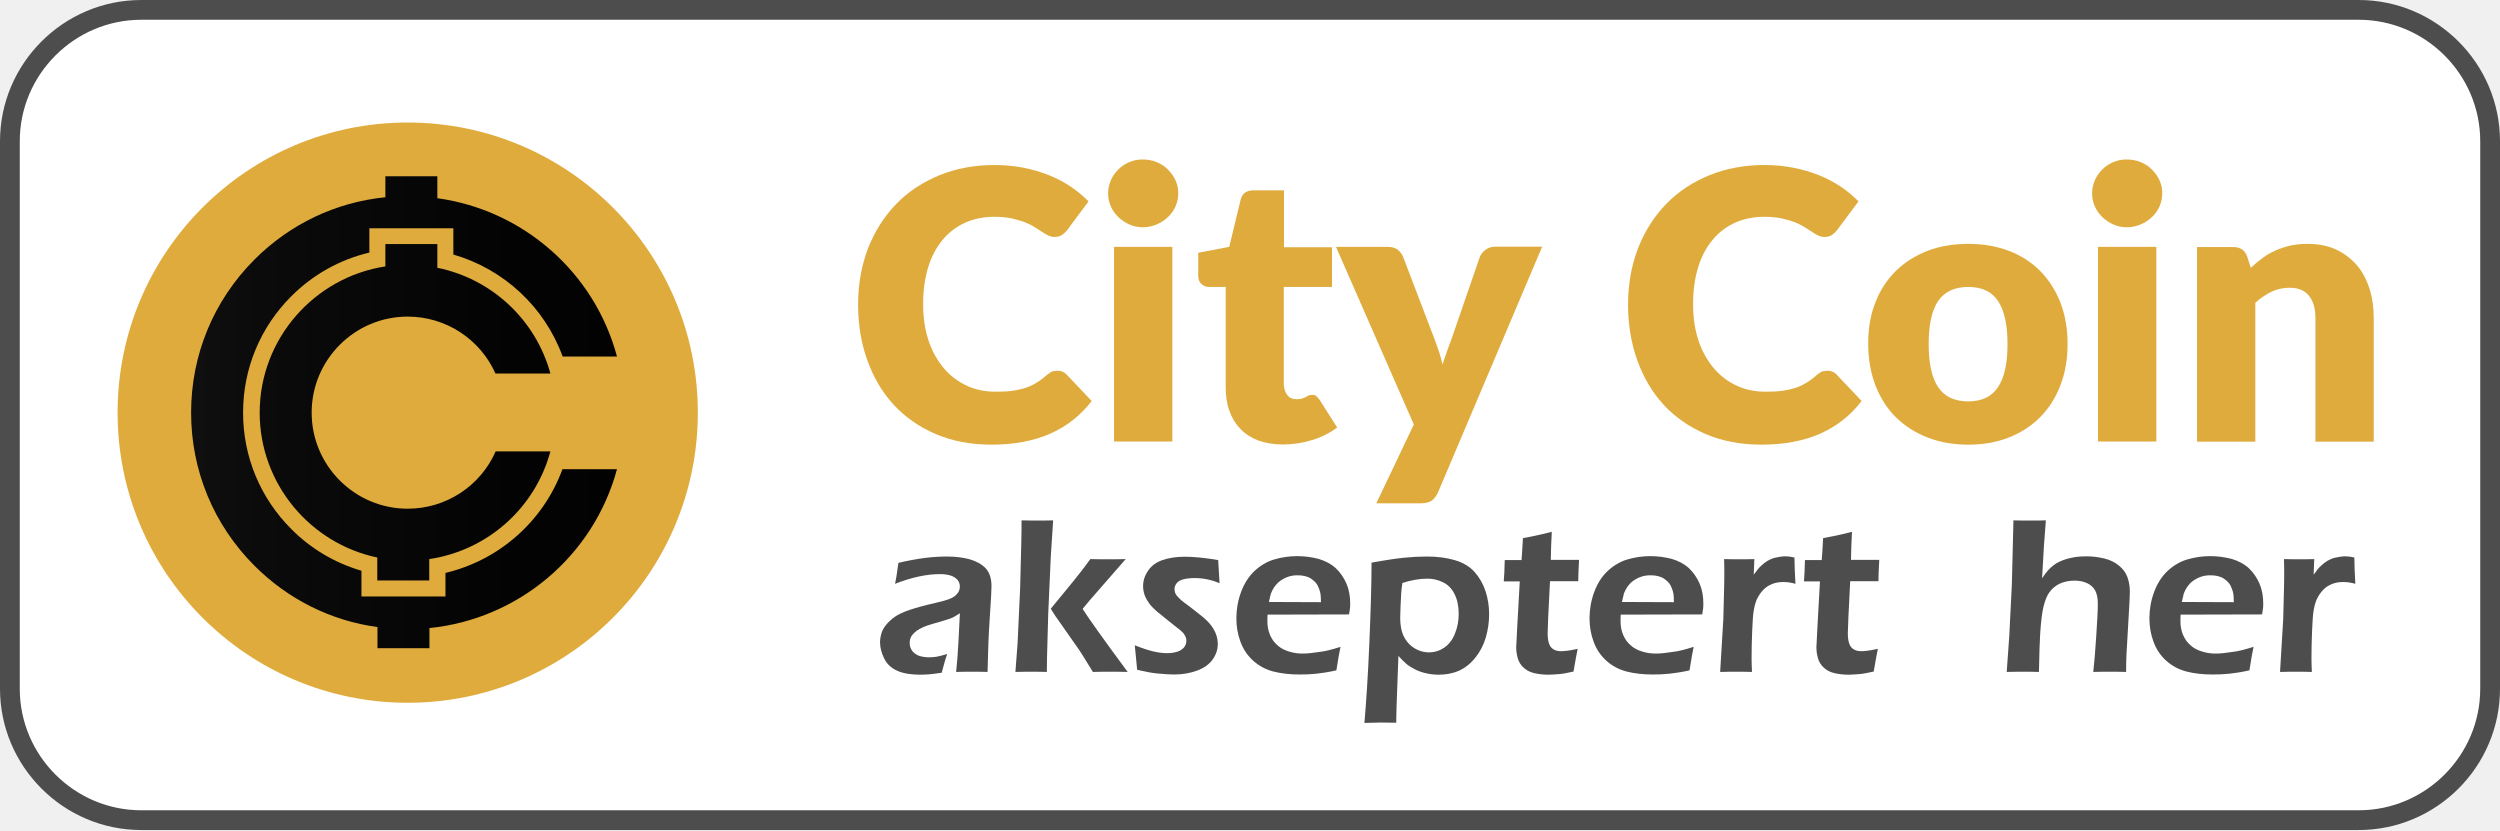
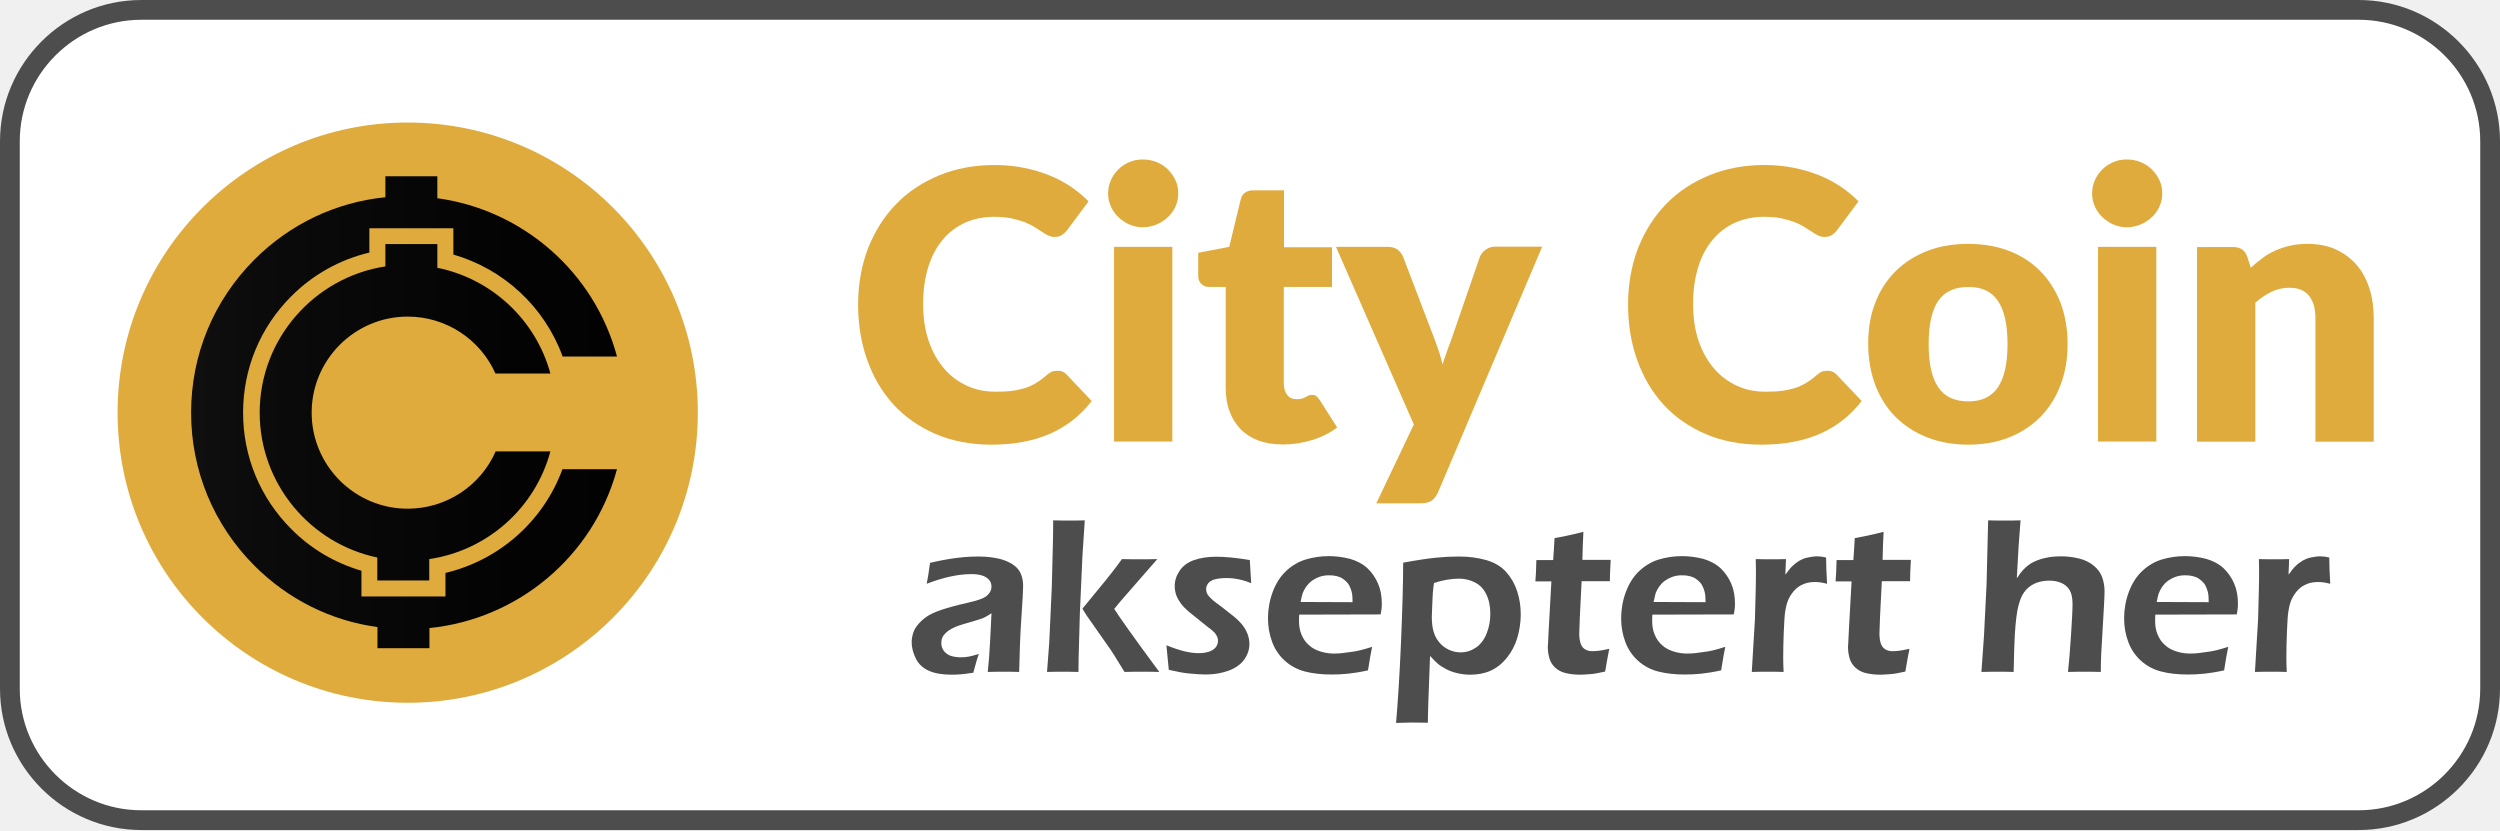
<svg xmlns="http://www.w3.org/2000/svg" version="1.1" id="Layer_1" x="0px" y="0px" viewBox="0 0 1265 420" style="enable-background:new 0 0 1265 420;" xml:space="preserve">
  <style type="text/css">
	.st0{fill:#FFFFFF;stroke:#4D4D4D;stroke-width:10;stroke-miterlimit:10;}
	.st1{fill:#DFAB3C;}
	.st2{fill:url(#SVGID_1_);}
	.st3{fill:url(#SVGID_2_);}
	.st4{fill:#4D4D4D;}
</style>
  <path class="st0" d="M1193.5,415H71.5C34.9,415,5,385.1,5,348.5v-277C5,34.9,34.9,5,71.5,5h1122c36.6,0,66.5,29.9,66.5,66.5v277  C1260,385.1,1230.1,415,1193.5,415z" />
  <g>
    <circle class="st1" cx="206.3" cy="208.8" r="146.8" />
    <linearGradient id="SVGID_1_" gradientUnits="userSpaceOnUse" x1="18.777" y1="208.629" x2="478.28" y2="208.629">
      <stop offset="0" style="stop-color:#1A1A1A" />
      <stop offset="1.086432e-02" style="stop-color:#191919" />
      <stop offset="0.244" style="stop-color:#0B0B0B" />
      <stop offset="0.528" style="stop-color:#030303" />
      <stop offset="1" style="stop-color:#000000" />
    </linearGradient>
    <path class="st2" d="M250.8,228.4c-7.6,17.4-25,29-44.5,29c-26.8,0-48.6-21.8-48.6-48.6s21.8-48.6,48.6-48.6   c19.4,0,36.7,11.5,44.4,28.8h27.8c-7.5-27.5-30-48-57.2-53.5v-12h-26.3v11.3c-35.9,5.5-63.6,36.6-63.6,74c0,36,25.6,66.2,59.5,73.3   v11.6h26.3v-10.8c29.1-4.3,53.5-25.5,61.3-54.5H250.8z" />
    <linearGradient id="SVGID_2_" gradientUnits="userSpaceOnUse" x1="18.777" y1="208.629" x2="478.28" y2="208.629">
      <stop offset="0" style="stop-color:#1A1A1A" />
      <stop offset="1.086432e-02" style="stop-color:#191919" />
      <stop offset="0.244" style="stop-color:#0B0B0B" />
      <stop offset="0.528" style="stop-color:#030303" />
      <stop offset="1" style="stop-color:#000000" />
    </linearGradient>
    <path class="st3" d="M284.6,237.4c-9.7,26.5-32.2,46.1-59.2,52.5v11.9h-42.5v-13c-13.3-3.9-25.5-11-35.5-21.1   C131.7,252,123,231.1,123,208.8c0-22.3,8.7-43.2,24.4-58.9c11.1-11.1,24.7-18.6,39.5-22.1v-12.3h42.5v13.3   c25.3,7.3,46.1,26.3,55.3,51.6h27.5c-11.5-42.9-47.8-74.2-90.9-80.1V89.2h-26.3v10.6c-25,2.5-48.2,13.5-66.2,31.5   c-20.7,20.7-32.1,48.2-32.1,77.5s11.4,56.8,32.1,77.5c17,17,38.7,27.8,62.2,31v10.7h26.3v-10.2c44.8-4.5,83-36.3,94.9-80.4H284.6z" />
  </g>
  <g>
    <path class="st1" d="M535.2,187.6c0.8,0,1.5,0.1,2.3,0.4s1.5,0.8,2.2,1.5l12.7,13.4c-5.6,7.3-12.6,12.8-20.9,16.5   c-8.4,3.7-18.3,5.6-29.8,5.6c-10.5,0-19.9-1.8-28.3-5.4c-8.3-3.6-15.4-8.5-21.2-14.8c-5.8-6.3-10.2-13.8-13.3-22.4   c-3.1-8.6-4.7-18-4.7-28.2c0-10.3,1.7-19.8,5-28.5c3.4-8.6,8.1-16.1,14.2-22.4c6.1-6.3,13.4-11.1,21.9-14.6   c8.5-3.5,17.8-5.2,28-5.2c5.2,0,10.1,0.5,14.7,1.4c4.6,0.9,8.9,2.2,12.9,3.8c4,1.6,7.7,3.6,11,5.8c3.4,2.3,6.3,4.8,8.9,7.4   L540,116.4c-0.7,0.9-1.5,1.7-2.5,2.4c-1,0.7-2.3,1.1-4,1.1c-1.1,0-2.2-0.3-3.2-0.8c-1-0.5-2.1-1.1-3.2-1.9   c-1.1-0.7-2.4-1.5-3.8-2.4c-1.4-0.9-3-1.6-4.8-2.4c-1.9-0.7-4.1-1.3-6.6-1.9c-2.5-0.5-5.4-0.8-8.8-0.8c-5.3,0-10.2,1-14.6,2.9   c-4.4,2-8.2,4.8-11.4,8.6c-3.2,3.8-5.7,8.4-7.4,13.9c-1.7,5.5-2.6,11.7-2.6,18.8c0,7.1,1,13.4,2.9,18.9c1.9,5.5,4.6,10.1,7.9,13.9   c3.3,3.8,7.2,6.6,11.6,8.6c4.4,2,9.2,2.9,14.3,2.9c2.9,0,5.6-0.1,8-0.4c2.4-0.3,4.7-0.8,6.7-1.4s4.1-1.6,5.9-2.7   c1.8-1.1,3.7-2.5,5.6-4.2c0.8-0.6,1.6-1.2,2.5-1.6C533.4,187.8,534.3,187.6,535.2,187.6z" />
    <path class="st1" d="M596.2,97.9c0,2.3-0.5,4.5-1.4,6.6c-1,2.1-2.2,3.9-3.9,5.4c-1.6,1.6-3.6,2.8-5.7,3.7c-2.2,0.9-4.5,1.4-7,1.4   c-2.4,0-4.7-0.5-6.7-1.4c-2.1-0.9-3.9-2.2-5.6-3.7c-1.6-1.6-2.9-3.4-3.8-5.4c-0.9-2.1-1.4-4.3-1.4-6.6c0-2.4,0.5-4.7,1.4-6.7   c0.9-2.1,2.2-3.9,3.8-5.5c1.6-1.6,3.5-2.8,5.6-3.7c2.1-0.9,4.3-1.3,6.7-1.3c2.5,0,4.8,0.4,7,1.3c2.2,0.9,4.1,2.1,5.7,3.7   c1.6,1.6,2.9,3.4,3.9,5.5S596.2,95.5,596.2,97.9z M593.2,124.9v98.5h-29.5v-98.5H593.2z" />
    <path class="st1" d="M649.1,224.9c-4.7,0-8.8-0.7-12.4-2c-3.6-1.4-6.6-3.3-9-5.8c-2.4-2.5-4.3-5.5-5.6-9.1   c-1.3-3.5-1.9-7.5-1.9-11.9v-50.9h-8.4c-1.5,0-2.8-0.5-3.9-1.5c-1.1-1-1.6-2.4-1.6-4.3v-11.5l15.7-3l5.8-24c0.8-3,2.9-4.6,6.5-4.6   h15.4v28.8H674v20.1h-24.4v48.9c0,2.3,0.6,4.2,1.7,5.7c1.1,1.5,2.7,2.2,4.8,2.2c1.1,0,2-0.1,2.7-0.3c0.7-0.2,1.4-0.5,1.9-0.8   c0.5-0.3,1-0.5,1.5-0.8c0.5-0.2,1-0.3,1.7-0.3c0.9,0,1.6,0.2,2.1,0.6c0.5,0.4,1.1,1.1,1.7,1.9l8.9,14c-3.8,2.9-8.1,5-12.8,6.4   C659,224.2,654.1,224.9,649.1,224.9z" />
    <path class="st1" d="M780.3,124.9L727.7,249c-0.9,2-2,3.4-3.2,4.3c-1.3,0.9-3.3,1.4-6.1,1.4h-22l19-39.9L676,124.9h26   c2.3,0,4,0.5,5.3,1.5c1.2,1,2.1,2.2,2.7,3.6l16.2,42.5c1.5,3.9,2.8,7.8,3.7,11.9c0.7-2,1.4-4.1,2.1-6.1c0.7-2,1.4-4,2.2-6   l14.6-42.3c0.6-1.5,1.6-2.7,3-3.7c1.5-1,3-1.5,4.8-1.5H780.3z" />
    <path class="st1" d="M924.8,187.6c0.8,0,1.5,0.1,2.3,0.4s1.5,0.8,2.2,1.5l12.7,13.4c-5.6,7.3-12.6,12.8-20.9,16.5   c-8.4,3.7-18.3,5.6-29.8,5.6c-10.5,0-19.9-1.8-28.3-5.4c-8.3-3.6-15.4-8.5-21.2-14.8c-5.8-6.3-10.2-13.8-13.3-22.4   c-3.1-8.6-4.7-18-4.7-28.2c0-10.3,1.7-19.8,5-28.5c3.4-8.6,8.1-16.1,14.2-22.4c6.1-6.3,13.4-11.1,21.9-14.6   c8.5-3.5,17.8-5.2,28-5.2c5.2,0,10.1,0.5,14.7,1.4c4.6,0.9,8.9,2.2,12.9,3.8c4,1.6,7.7,3.6,11,5.8c3.4,2.3,6.3,4.8,8.9,7.4   l-10.8,14.5c-0.7,0.9-1.5,1.7-2.5,2.4c-1,0.7-2.3,1.1-4,1.1c-1.1,0-2.2-0.3-3.2-0.8c-1-0.5-2.1-1.1-3.2-1.9   c-1.1-0.7-2.4-1.5-3.8-2.4c-1.4-0.9-3-1.6-4.8-2.4c-1.9-0.7-4.1-1.3-6.6-1.9c-2.5-0.5-5.4-0.8-8.8-0.8c-5.3,0-10.2,1-14.6,2.9   c-4.4,2-8.2,4.8-11.4,8.6c-3.2,3.8-5.7,8.4-7.4,13.9c-1.7,5.5-2.6,11.7-2.6,18.8c0,7.1,1,13.4,2.9,18.9c1.9,5.5,4.6,10.1,7.9,13.9   c3.3,3.8,7.2,6.6,11.6,8.6c4.4,2,9.2,2.9,14.3,2.9c2.9,0,5.6-0.1,8-0.4c2.4-0.3,4.7-0.8,6.7-1.4s4.1-1.6,5.9-2.7   c1.8-1.1,3.7-2.5,5.6-4.2c0.8-0.6,1.6-1.2,2.5-1.6C923,187.8,923.9,187.6,924.8,187.6z" />
    <path class="st1" d="M996,123.4c7.5,0,14.3,1.2,20.4,3.5c6.1,2.3,11.4,5.7,15.8,10.1c4.4,4.4,7.8,9.7,10.3,15.9   c2.4,6.2,3.7,13.3,3.7,21c0,7.9-1.2,14.9-3.7,21.2c-2.4,6.3-5.9,11.7-10.3,16.1c-4.4,4.4-9.7,7.8-15.8,10.2   c-6.1,2.4-13,3.6-20.4,3.6c-7.5,0-14.4-1.2-20.6-3.6s-11.5-5.8-16-10.2c-4.5-4.4-7.9-9.8-10.4-16.1c-2.4-6.3-3.7-13.4-3.7-21.2   c0-7.8,1.2-14.8,3.7-21c2.4-6.2,5.9-11.5,10.4-15.9s9.8-7.7,16-10.1C981.6,124.5,988.5,123.4,996,123.4z M996,203.1   c6.8,0,11.8-2.4,15-7.2c3.2-4.8,4.8-12,4.8-21.8c0-9.8-1.6-17-4.8-21.8c-3.2-4.8-8.2-7.1-15-7.1c-7,0-12.1,2.4-15.3,7.1   c-3.2,4.8-4.8,12-4.8,21.8c0,9.8,1.6,17,4.8,21.8C983.9,200.7,989,203.1,996,203.1z" />
    <path class="st1" d="M1094.1,97.9c0,2.3-0.5,4.5-1.4,6.6c-1,2.1-2.2,3.9-3.9,5.4c-1.6,1.6-3.6,2.8-5.7,3.7c-2.2,0.9-4.5,1.4-7,1.4   c-2.4,0-4.7-0.5-6.7-1.4c-2.1-0.9-3.9-2.2-5.6-3.7c-1.6-1.6-2.9-3.4-3.8-5.4c-0.9-2.1-1.4-4.3-1.4-6.6c0-2.4,0.5-4.7,1.4-6.7   c0.9-2.1,2.2-3.9,3.8-5.5c1.6-1.6,3.5-2.8,5.6-3.7c2.1-0.9,4.3-1.3,6.7-1.3c2.5,0,4.8,0.4,7,1.3c2.2,0.9,4.1,2.1,5.7,3.7   c1.6,1.6,2.9,3.4,3.9,5.5S1094.1,95.5,1094.1,97.9z M1091.1,124.9v98.5h-29.5v-98.5H1091.1z" />
    <path class="st1" d="M1138.9,135.5c1.9-1.8,3.9-3.4,5.9-4.9c2-1.5,4.2-2.8,6.5-3.8c2.3-1,4.8-1.9,7.5-2.5c2.7-0.6,5.6-0.9,8.8-0.9   c5.4,0,10.1,0.9,14.3,2.8c4.1,1.9,7.6,4.5,10.5,7.8c2.9,3.3,5,7.3,6.5,11.9c1.5,4.6,2.2,9.6,2.2,15v62.6h-29.5v-62.6   c0-4.8-1.1-8.6-3.3-11.3c-2.2-2.7-5.5-4-9.8-4c-3.2,0-6.3,0.7-9.1,2c-2.8,1.4-5.6,3.2-8.2,5.6v70.3h-29.5v-98.5h18.2   c3.7,0,6.1,1.6,7.2,4.9L1138.9,135.5z" />
  </g>
  <g>
-     <path class="st4" d="M452.9,295.4c0.5-2.7,0.9-4.6,1-5.7c0.1-1.1,0.4-2.7,0.7-4.9c5.1-1.2,9.6-2,13.5-2.5c3.9-0.5,7.7-0.7,11.3-0.7   c4.1,0,7.9,0.5,11.3,1.4c3.4,1,6.1,2.5,8.1,4.6c1.9,2.1,2.9,5.1,2.9,9c0,2.1-0.3,7.6-0.9,16.3c-0.6,8.7-0.9,17.8-1.1,27.1   c-2.8-0.1-5.5-0.1-7.9-0.1c-2.3,0-5,0-8,0.1c0.5-4.5,0.9-9.8,1.2-15.7l0.7-14c-1.4,0.9-2.5,1.6-3.3,2c-0.7,0.4-1.6,0.7-2.5,1   c-0.9,0.3-2.6,0.8-4.9,1.5c-2.4,0.7-4.3,1.2-5.7,1.7c-1.4,0.5-2.7,1-3.9,1.7c-1.1,0.6-2.1,1.3-2.9,2.1c-0.8,0.8-1.4,1.6-1.7,2.4   c-0.4,0.8-0.5,1.8-0.5,2.7c0,1.6,0.5,2.9,1.4,4.1c0.9,1.1,2.1,1.9,3.5,2.4c1.4,0.4,3,0.7,4.9,0.7c1.2,0,2.5-0.1,3.8-0.3   c1.3-0.2,3.1-0.7,5.4-1.4c-0.8,2.1-1.7,5.3-2.8,9.5c-2.7,0.4-4.8,0.7-6.3,0.8c-1.6,0.1-3,0.2-4.4,0.2c-4.7,0-8.6-0.6-11.6-1.9   s-5.3-3.3-6.7-6.1c-1.4-2.8-2.2-5.6-2.2-8.4c0-1.6,0.3-3.2,0.8-4.8s1.4-3,2.5-4.3c1.1-1.3,2.5-2.6,4.2-3.8c1.7-1.2,4.2-2.4,7.5-3.5   c3.3-1.1,7.6-2.3,12.9-3.5c1.4-0.3,2.9-0.7,4.4-1.1c1.5-0.4,2.8-0.9,3.7-1.3c0.9-0.4,1.7-0.9,2.4-1.6c0.7-0.7,1.2-1.3,1.5-2   c0.3-0.7,0.5-1.4,0.5-2.2c0-1.5-0.5-2.7-1.4-3.7c-1-1-2.2-1.7-3.7-2.1c-1.5-0.4-3.2-0.6-5-0.6C468.7,290.5,461.2,292.2,452.9,295.4   z" />
-     <path class="st4" d="M513.8,340l1.1-14.6l1.3-28l0.6-24c0.1-4.3,0.1-7.7,0.1-10.1c3.9,0.1,6.7,0.1,8.3,0.1c1.9,0,4.5,0,7.7-0.1   l-1.2,18.3l-1.3,29.1l-0.6,21.7l-0.1,7.6c-3.3-0.1-5.9-0.1-7.8-0.1C519.8,339.9,517.1,339.9,513.8,340z M531.7,308l11.4-13.9   c1-1.2,2.1-2.7,3.5-4.4c1.4-1.8,3.1-4,5.1-6.8c3.9,0.1,6.7,0.1,8.5,0.1c2.5,0,5.6,0,9.4-0.1l-18.5,21.2l-3.3,4   c2.7,4.3,10.3,15,22.8,31.9c-3.4-0.1-6.3-0.1-8.7-0.1c-2.4,0-5.4,0-8.9,0.1c-2.2-3.6-3.9-6.4-5.3-8.6c-1.4-2.2-2.6-4-3.8-5.6   l-9.6-13.7C534,311.8,533.2,310.4,531.7,308z" />
-     <path class="st4" d="M575.4,338.9l-1.2-12.4c3.7,1.5,6.8,2.5,9.3,3.1c2.5,0.6,4.9,0.9,7,0.9s3.9-0.3,5.4-0.8   c1.5-0.5,2.5-1.3,3.3-2.2c0.7-1,1.1-2,1.1-3.1c0-0.5,0-0.9-0.1-1.3c-0.1-0.4-0.3-0.8-0.5-1.3c-0.2-0.4-0.5-0.9-0.8-1.3   c-0.3-0.4-0.8-0.8-1.3-1.3c-0.6-0.5-1.4-1.2-2.4-1.9l-3-2.4c-2.9-2.3-5.1-4.1-6.7-5.4c-1.5-1.3-2.8-2.6-3.9-4   c-1-1.4-1.8-2.8-2.4-4.3c-0.5-1.5-0.8-3.1-0.8-4.6c0-2.7,0.8-5.3,2.5-7.8c1.7-2.5,4.1-4.3,7.3-5.4c3.2-1.1,6.9-1.7,11.2-1.7   c4.9,0,10.6,0.6,17,1.7l0.7,11.7c-4.3-1.8-8.5-2.6-12.5-2.6c-2.2,0-4.1,0.2-5.7,0.6c-1.6,0.4-2.8,1.1-3.5,2   c-0.7,0.9-1.1,1.9-1.1,2.9c0,0.6,0.1,1.3,0.3,1.9c0.2,0.6,0.6,1.3,1.2,1.9s1.2,1.3,1.9,1.9c0.7,0.6,2.3,1.8,4.6,3.5   c2.3,1.8,4.4,3.4,6.1,4.8c1.7,1.4,3.2,2.9,4.3,4.3c1.1,1.4,2,3,2.6,4.6c0.6,1.6,0.9,3.3,0.9,5c0,2.8-0.9,5.4-2.6,7.8   c-1.7,2.4-4.3,4.3-7.8,5.6s-7.4,2-11.7,2c-2.2,0-5-0.2-8.2-0.5C582.5,340.5,579.1,339.8,575.4,338.9z" />
-     <path class="st4" d="M678.3,327.3c-0.5,2.2-1.2,6.2-2.1,11.9c-4,0.9-7.4,1.4-10.2,1.7c-2.8,0.3-5.6,0.4-8.4,0.4   c-4.9,0-9.3-0.5-13.2-1.5c-3.9-1-7.3-2.8-10.2-5.4c-2.9-2.6-5.1-5.8-6.5-9.6c-1.4-3.8-2.1-7.7-2.1-11.9c0-4.6,0.8-9.1,2.4-13.4   c1.6-4.3,3.9-7.9,6.8-10.6c2.9-2.7,6.2-4.7,9.9-5.8c3.7-1.1,7.6-1.7,11.6-1.7c3.8,0,7.4,0.5,10.9,1.4c3.4,1,6.3,2.5,8.7,4.7   c2.3,2.2,4.1,4.8,5.4,7.8c1.3,3,1.9,6.4,1.9,10.2c0,1.8-0.2,3.6-0.6,5.4l-41.2,0.1c-0.1,1.4-0.1,2.5-0.1,3.3c0,2.5,0.4,4.8,1.3,6.9   c0.9,2.1,2.1,3.9,3.8,5.3c1.6,1.5,3.6,2.5,5.9,3.2c2.3,0.7,4.5,1,6.7,1c2.6,0,5.4-0.3,8.4-0.8C670.6,329.6,674.2,328.6,678.3,327.3   z M642.1,304.6l26.3,0.1c0-1.8-0.1-3.1-0.2-4c-0.1-0.9-0.4-1.8-0.8-2.9c-0.4-1.1-0.9-2.1-1.6-2.9s-1.5-1.5-2.4-2.1   c-0.9-0.6-1.9-1-3.1-1.3c-1.2-0.3-2.4-0.4-3.8-0.4c-1.6,0-3.1,0.2-4.6,0.7s-2.8,1.2-4.1,2.1c-1.2,0.9-2.2,2-3,3.1   c-0.8,1.2-1.3,2.3-1.7,3.3C642.8,301.4,642.4,302.8,642.1,304.6z" />
-     <path class="st4" d="M690.4,365.8c0.9-10.4,1.8-24,2.5-40.6s1.1-30.1,1.1-40.5c7.1-1.3,12.6-2.1,16.5-2.5c3.9-0.4,7.8-0.6,11.6-0.6   c5.1,0,9.7,0.6,13.9,1.8c4.2,1.2,7.6,3.2,10.1,6c2.5,2.8,4.4,6.1,5.6,9.8s1.8,7.6,1.8,11.6c0,4.1-0.6,8-1.7,11.8s-2.9,7.2-5.3,10.2   c-2.4,3-5.2,5.2-8.3,6.6c-3.2,1.4-6.6,2-10.4,2c-2.2,0-4.4-0.3-6.5-0.8c-2.2-0.5-4-1.2-5.7-2.1c-1.6-0.9-3-1.7-4-2.6   c-1-0.9-2.4-2.2-4-4l-0.9,24.4l-0.1,3.8c0,0.5-0.1,2.4-0.1,5.6c-3.4,0-6.1-0.1-8-0.1L690.4,365.8z M709.6,295   c-0.3,2-0.5,3.8-0.6,5.2l-0.3,6.2c-0.1,2.7-0.2,4.7-0.2,5.9c0,2.3,0.2,4.5,0.7,6.6s1.4,4,2.8,5.8c1.4,1.8,3.1,3.1,5,4   s3.9,1.4,6,1.4c2.9,0,5.4-0.8,7.8-2.4c2.3-1.6,4.2-4,5.4-7.1c1.3-3.1,1.9-6.5,1.9-10c0-3.9-0.7-7.2-2.1-10s-3.3-4.7-5.7-5.9   c-2.4-1.2-5-1.9-8-1.9C718.4,292.8,714.1,293.5,709.6,295z" />
-     <path class="st4" d="M798.3,328.3c-0.4,2.1-1.2,5.9-2.1,11.5c-3.1,0.7-5.6,1.2-7.4,1.3s-3.5,0.3-5.1,0.3c-2.8,0-5.3-0.3-7.4-0.8   c-2.2-0.5-4-1.5-5.4-2.8c-1.4-1.3-2.4-2.9-2.9-4.7c-0.5-1.8-0.8-3.6-0.8-5.5c0-0.5,0-1.1,0.1-2c0-0.8,0.2-3.5,0.4-8l1.3-23.4h-8.1   c0.2-2.2,0.4-5.9,0.5-10.8h8.5c0.2-2.2,0.4-5.9,0.7-11.1l6.6-1.3c1.4-0.3,4.1-0.9,8-1.9c-0.3,5.1-0.4,9.8-0.5,14.2h14.3   c-0.3,5.1-0.4,8.7-0.4,10.8h-14.3c-0.8,15.2-1.2,24.1-1.2,26.4c0,2.3,0.3,4.1,0.8,5.4c0.5,1.3,1.3,2.2,2.4,2.8s2.3,0.8,3.6,0.8   c0.9,0,1.9-0.1,2.9-0.2S795.7,328.9,798.3,328.3z" />
-     <path class="st4" d="M857,327.3c-0.5,2.2-1.2,6.2-2.1,11.9c-4,0.9-7.4,1.4-10.2,1.7c-2.8,0.3-5.6,0.4-8.4,0.4   c-4.9,0-9.3-0.5-13.2-1.5c-3.9-1-7.3-2.8-10.2-5.4c-2.9-2.6-5.1-5.8-6.5-9.6c-1.4-3.8-2.1-7.7-2.1-11.9c0-4.6,0.8-9.1,2.4-13.4   c1.6-4.3,3.9-7.9,6.8-10.6c2.9-2.7,6.2-4.7,9.9-5.8s7.6-1.7,11.6-1.7c3.8,0,7.4,0.5,10.9,1.4c3.4,1,6.3,2.5,8.7,4.7   c2.3,2.2,4.1,4.8,5.4,7.8c1.3,3,1.9,6.4,1.9,10.2c0,1.8-0.2,3.6-0.6,5.4l-41.2,0.1c-0.1,1.4-0.1,2.5-0.1,3.3c0,2.5,0.4,4.8,1.3,6.9   c0.9,2.1,2.1,3.9,3.8,5.3c1.6,1.5,3.6,2.5,5.9,3.2c2.3,0.7,4.5,1,6.7,1c2.6,0,5.4-0.3,8.4-0.8C849.3,329.6,852.9,328.6,857,327.3z    M820.7,304.6l26.3,0.1c0-1.8-0.1-3.1-0.2-4c-0.1-0.9-0.4-1.8-0.8-2.9c-0.4-1.1-0.9-2.1-1.6-2.9s-1.5-1.5-2.4-2.1   c-0.9-0.6-1.9-1-3.1-1.3c-1.2-0.3-2.4-0.4-3.8-0.4c-1.6,0-3.1,0.2-4.6,0.7c-1.5,0.5-2.8,1.2-4.1,2.1s-2.2,2-3,3.1   c-0.8,1.2-1.3,2.3-1.7,3.3C821.5,301.4,821.1,302.8,820.7,304.6z" />
-     <path class="st4" d="M870.4,340l1.6-26.7l0.4-15.5c0.1-3.2,0.1-6.4,0.1-9.6c0-0.6,0-2.3-0.1-5.3c3.5,0.1,6,0.1,7.7,0.1   c1.9,0,4.4,0,7.6-0.1l-0.3,7.9c1.4-2,2.6-3.5,3.7-4.5c1-1,2.1-1.8,3.4-2.6c1.3-0.7,2.6-1.3,4.2-1.6s3.1-0.6,4.7-0.6   c1.5,0,3,0.2,4.6,0.6c0,3.5,0.2,7.9,0.5,13.3c-2.2-0.6-4.2-0.9-6-0.9c-2.2,0-4.1,0.3-5.8,1c-1.7,0.7-3.2,1.6-4.5,3   c-1.3,1.3-2.4,3-3.3,4.9c-0.7,1.6-1.2,3.6-1.6,6.1c-0.3,1.9-0.5,5.3-0.7,10c-0.2,4.7-0.3,9.4-0.3,13.9c0,1.8,0.1,4,0.2,6.6   c-2.8-0.1-5.5-0.1-7.8-0.1C876.4,339.9,873.7,339.9,870.4,340z" />
-     <path class="st4" d="M950.2,328.3c-0.4,2.1-1.2,5.9-2.1,11.5c-3.1,0.7-5.6,1.2-7.4,1.3s-3.5,0.3-5.1,0.3c-2.8,0-5.3-0.3-7.4-0.8   c-2.2-0.5-4-1.5-5.4-2.8c-1.4-1.3-2.4-2.9-2.9-4.7c-0.5-1.8-0.8-3.6-0.8-5.5c0-0.5,0-1.1,0.1-2c0-0.8,0.2-3.5,0.4-8l1.3-23.4h-8.1   c0.2-2.2,0.4-5.9,0.5-10.8h8.5c0.2-2.2,0.4-5.9,0.7-11.1l6.6-1.3c1.4-0.3,4.1-0.9,8-1.9c-0.3,5.1-0.4,9.8-0.5,14.2h14.3   c-0.3,5.1-0.4,8.7-0.4,10.8h-14.3c-0.8,15.2-1.2,24.1-1.2,26.4c0,2.3,0.3,4.1,0.8,5.4c0.5,1.3,1.3,2.2,2.4,2.8s2.3,0.8,3.6,0.8   c0.9,0,1.9-0.1,2.9-0.2S947.6,328.9,950.2,328.3z" />
-     <path class="st4" d="M1015.4,340l1.3-18.3l1.3-26.1l0.8-32.3c3.3,0.1,6,0.1,8.2,0.1c2.8,0,5.6,0,8.2-0.1l-1,13.4   c-0.2,3.3-0.5,8.6-0.9,15.9c1.2-1.8,2.2-3.1,3-4c0.8-0.9,1.7-1.7,2.7-2.5c1-0.8,2-1.4,3.1-1.9s2.3-1,3.7-1.4c1.4-0.4,3-0.7,4.7-1   c1.7-0.2,3.5-0.3,5.3-0.3c3.1,0,6.1,0.4,9,1.1c2.9,0.7,5.3,1.9,7.4,3.6c2.1,1.7,3.5,3.7,4.3,5.9c0.8,2.3,1.2,4.6,1.2,7.1   c0,1.6-0.1,4.1-0.3,7.5l-1.4,24.5c-0.1,2.5-0.2,5.5-0.2,8.8c-3-0.1-5.7-0.1-8-0.1c-2.5,0-5.4,0-8.6,0.1c0.5-4.4,1-10.4,1.5-18.1   s0.8-13.1,0.8-16.3c0-3-0.5-5.3-1.4-6.9c-1-1.7-2.4-2.9-4.2-3.7c-1.8-0.8-3.9-1.2-6.1-1.2c-2.8,0-5.3,0.5-7.5,1.5   c-2.1,1-3.9,2.4-5.3,4.4c-1.2,1.6-2.1,3.9-2.9,6.9c-0.8,3.1-1.4,8-1.8,14.6c-0.2,3.2-0.4,9.5-0.6,18.8c-3-0.1-5.5-0.1-7.6-0.1   C1021.8,339.9,1019,339.9,1015.4,340z" />
-     <path class="st4" d="M1140.3,327.3c-0.5,2.2-1.2,6.2-2.1,11.9c-4,0.9-7.4,1.4-10.2,1.7c-2.8,0.3-5.6,0.4-8.4,0.4   c-4.9,0-9.3-0.5-13.2-1.5c-3.9-1-7.3-2.8-10.2-5.4c-2.9-2.6-5.1-5.8-6.5-9.6c-1.4-3.8-2.1-7.7-2.1-11.9c0-4.6,0.8-9.1,2.4-13.4   c1.6-4.3,3.9-7.9,6.8-10.6c2.9-2.7,6.2-4.7,9.9-5.8s7.6-1.7,11.6-1.7c3.8,0,7.4,0.5,10.9,1.4c3.4,1,6.3,2.5,8.7,4.7   c2.3,2.2,4.1,4.8,5.4,7.8c1.3,3,1.9,6.4,1.9,10.2c0,1.8-0.2,3.6-0.6,5.4l-41.2,0.1c-0.1,1.4-0.1,2.5-0.1,3.3c0,2.5,0.4,4.8,1.3,6.9   c0.9,2.1,2.1,3.9,3.8,5.3c1.6,1.5,3.6,2.5,5.9,3.2c2.3,0.7,4.5,1,6.7,1c2.6,0,5.4-0.3,8.4-0.8   C1132.6,329.6,1136.1,328.6,1140.3,327.3z M1104,304.6l26.3,0.1c0-1.8-0.1-3.1-0.2-4c-0.1-0.9-0.4-1.8-0.8-2.9   c-0.4-1.1-0.9-2.1-1.6-2.9s-1.5-1.5-2.4-2.1c-0.9-0.6-1.9-1-3.1-1.3c-1.2-0.3-2.4-0.4-3.8-0.4c-1.6,0-3.1,0.2-4.6,0.7   c-1.5,0.5-2.8,1.2-4.1,2.1s-2.2,2-3,3.1c-0.8,1.2-1.3,2.3-1.7,3.3C1104.8,301.4,1104.4,302.8,1104,304.6z" />
-     <path class="st4" d="M1153.7,340l1.6-26.7l0.4-15.5c0.1-3.2,0.1-6.4,0.1-9.6c0-0.6,0-2.3-0.1-5.3c3.5,0.1,6,0.1,7.7,0.1   c1.9,0,4.4,0,7.6-0.1l-0.3,7.9c1.4-2,2.6-3.5,3.7-4.5c1-1,2.1-1.8,3.4-2.6c1.3-0.7,2.6-1.3,4.2-1.6s3.1-0.6,4.7-0.6   c1.5,0,3,0.2,4.6,0.6c0,3.5,0.2,7.9,0.5,13.3c-2.2-0.6-4.2-0.9-6-0.9c-2.2,0-4.1,0.3-5.8,1c-1.7,0.7-3.2,1.6-4.5,3   c-1.3,1.3-2.4,3-3.3,4.9c-0.7,1.6-1.2,3.6-1.6,6.1c-0.3,1.9-0.5,5.3-0.7,10c-0.2,4.7-0.3,9.4-0.3,13.9c0,1.8,0.1,4,0.2,6.6   c-2.8-0.1-5.5-0.1-7.8-0.1C1159.7,339.9,1156.9,339.9,1153.7,340z" />
+     <path class="st4" d="M468.9,295.4c0.5-2.7,0.9-4.6,1-5.7c0.1-1.1,0.4-2.7,0.7-4.9c5.1-1.2,9.6-2,13.5-2.5c3.9-0.5,7.7-0.7,11.3-0.7   c4.1,0,7.9,0.5,11.3,1.4c3.4,1,6.1,2.5,8.1,4.6c1.9,2.1,2.9,5.1,2.9,9c0,2.1-0.3,7.6-0.9,16.3c-0.6,8.7-0.9,17.8-1.1,27.1   c-2.8-0.1-5.5-0.1-7.9-0.1c-2.3,0-5,0-8,0.1c0.5-4.5,0.9-9.8,1.2-15.7l0.7-14c-1.4,0.9-2.5,1.6-3.3,2c-0.7,0.4-1.6,0.7-2.5,1   c-0.9,0.3-2.6,0.8-4.9,1.5c-2.4,0.7-4.3,1.2-5.7,1.7c-1.4,0.5-2.7,1-3.9,1.7c-1.1,0.6-2.1,1.3-2.9,2.1c-0.8,0.8-1.4,1.6-1.7,2.4   c-0.4,0.8-0.5,1.8-0.5,2.7c0,1.6,0.5,2.9,1.4,4.1c0.9,1.1,2.1,1.9,3.5,2.4c1.4,0.4,3,0.7,4.9,0.7c1.2,0,2.5-0.1,3.8-0.3   c1.3-0.2,3.1-0.7,5.4-1.4c-0.8,2.1-1.7,5.3-2.8,9.5c-2.7,0.4-4.8,0.7-6.3,0.8c-1.6,0.1-3,0.2-4.4,0.2c-4.7,0-8.6-0.6-11.6-1.9   s-5.3-3.3-6.7-6.1c-1.4-2.8-2.2-5.6-2.2-8.4c0-1.6,0.3-3.2,0.8-4.8s1.4-3,2.5-4.3c1.1-1.3,2.5-2.6,4.2-3.8c1.7-1.2,4.2-2.4,7.5-3.5   c3.3-1.1,7.6-2.3,12.9-3.5c1.4-0.3,2.9-0.7,4.4-1.1c1.5-0.4,2.8-0.9,3.7-1.3c0.9-0.4,1.7-0.9,2.4-1.6c0.7-0.7,1.2-1.3,1.5-2   c0.3-0.7,0.5-1.4,0.5-2.2c0-1.5-0.5-2.7-1.4-3.7c-1-1-2.2-1.7-3.7-2.1c-1.5-0.4-3.2-0.6-5-0.6C484.7,290.5,477.2,292.2,468.9,295.4   z" />
+     <path class="st4" d="M529.8,340l1.1-14.6l1.3-28l0.6-24c0.1-4.3,0.1-7.7,0.1-10.1c3.9,0.1,6.7,0.1,8.3,0.1c1.9,0,4.5,0,7.7-0.1   l-1.2,18.3l-1.3,29.1l-0.6,21.7l-0.1,7.6c-3.3-0.1-5.9-0.1-7.8-0.1C535.8,339.9,533.1,339.9,529.8,340z M547.7,308l11.4-13.9   c1-1.2,2.1-2.7,3.5-4.4c1.4-1.8,3.1-4,5.1-6.8c3.9,0.1,6.7,0.1,8.5,0.1c2.5,0,5.6,0,9.4-0.1l-18.5,21.2l-3.3,4   c2.7,4.3,10.3,15,22.8,31.9c-3.4-0.1-6.3-0.1-8.7-0.1c-2.4,0-5.4,0-8.9,0.1c-2.2-3.6-3.9-6.4-5.3-8.6c-1.4-2.2-2.6-4-3.8-5.6   l-9.6-13.7C550,311.8,549.2,310.4,547.7,308z" />
+     <path class="st4" d="M591.4,338.9l-1.2-12.4c3.7,1.5,6.8,2.5,9.3,3.1c2.5,0.6,4.9,0.9,7,0.9s3.9-0.3,5.4-0.8   c1.5-0.5,2.5-1.3,3.3-2.2c0.7-1,1.1-2,1.1-3.1c0-0.5,0-0.9-0.1-1.3c-0.1-0.4-0.3-0.8-0.5-1.3c-0.2-0.4-0.5-0.9-0.8-1.3   c-0.3-0.4-0.8-0.8-1.3-1.3c-0.6-0.5-1.4-1.2-2.4-1.9l-3-2.4c-2.9-2.3-5.1-4.1-6.7-5.4c-1.5-1.3-2.8-2.6-3.9-4   c-1-1.4-1.8-2.8-2.4-4.3c-0.5-1.5-0.8-3.1-0.8-4.6c0-2.7,0.8-5.3,2.5-7.8c1.7-2.5,4.1-4.3,7.3-5.4c3.2-1.1,6.9-1.7,11.2-1.7   c4.9,0,10.6,0.6,17,1.7l0.7,11.7c-4.3-1.8-8.5-2.6-12.5-2.6c-2.2,0-4.1,0.2-5.7,0.6c-1.6,0.4-2.8,1.1-3.5,2   c-0.7,0.9-1.1,1.9-1.1,2.9c0,0.6,0.1,1.3,0.3,1.9c0.2,0.6,0.6,1.3,1.2,1.9s1.2,1.3,1.9,1.9c0.7,0.6,2.3,1.8,4.6,3.5   c2.3,1.8,4.4,3.4,6.1,4.8c1.7,1.4,3.2,2.9,4.3,4.3c1.1,1.4,2,3,2.6,4.6c0.6,1.6,0.9,3.3,0.9,5c0,2.8-0.9,5.4-2.6,7.8   c-1.7,2.4-4.3,4.3-7.8,5.6s-7.4,2-11.7,2c-2.2,0-5-0.2-8.2-0.5C598.5,340.5,595.1,339.8,591.4,338.9z" />
+     <path class="st4" d="M694.3,327.3c-0.5,2.2-1.2,6.2-2.1,11.9c-4,0.9-7.4,1.4-10.2,1.7c-2.8,0.3-5.6,0.4-8.4,0.4   c-4.9,0-9.3-0.5-13.2-1.5c-3.9-1-7.3-2.8-10.2-5.4c-2.9-2.6-5.1-5.8-6.5-9.6s-2.1-7.7-2.1-11.9c0-4.6,0.8-9.1,2.4-13.4   c1.6-4.3,3.9-7.9,6.8-10.6c2.9-2.7,6.2-4.7,9.9-5.8c3.7-1.1,7.6-1.7,11.6-1.7c3.8,0,7.4,0.5,10.9,1.4c3.4,1,6.3,2.5,8.7,4.7   c2.3,2.2,4.1,4.8,5.4,7.8c1.3,3,1.9,6.4,1.9,10.2c0,1.8-0.2,3.6-0.6,5.4l-41.2,0.1c-0.1,1.4-0.1,2.5-0.1,3.3c0,2.5,0.4,4.8,1.3,6.9   c0.9,2.1,2.1,3.9,3.8,5.3c1.6,1.5,3.6,2.5,5.9,3.2c2.3,0.7,4.5,1,6.7,1c2.6,0,5.4-0.3,8.4-0.8C686.6,329.6,690.2,328.6,694.3,327.3   z M658.1,304.6l26.3,0.1c0-1.8-0.1-3.1-0.2-4c-0.1-0.9-0.4-1.8-0.8-2.9c-0.4-1.1-0.9-2.1-1.6-2.9s-1.5-1.5-2.4-2.1   c-0.9-0.6-1.9-1-3.1-1.3c-1.2-0.3-2.4-0.4-3.8-0.4c-1.6,0-3.1,0.2-4.6,0.7s-2.8,1.2-4.1,2.1c-1.2,0.9-2.2,2-3,3.1   c-0.8,1.2-1.3,2.3-1.7,3.3C658.8,301.4,658.4,302.8,658.1,304.6z" />
+     <path class="st4" d="M706.4,365.8c0.9-10.4,1.8-24,2.5-40.6s1.1-30.1,1.1-40.5c7.1-1.3,12.6-2.1,16.5-2.5c3.9-0.4,7.8-0.6,11.6-0.6   c5.1,0,9.7,0.6,13.9,1.8c4.2,1.2,7.6,3.2,10.1,6c2.5,2.8,4.4,6.1,5.6,9.8s1.8,7.6,1.8,11.6c0,4.1-0.6,8-1.7,11.8s-2.9,7.2-5.3,10.2   c-2.4,3-5.2,5.2-8.3,6.6c-3.2,1.4-6.6,2-10.4,2c-2.2,0-4.4-0.3-6.5-0.8c-2.2-0.5-4-1.2-5.7-2.1c-1.6-0.9-3-1.7-4-2.6   c-1-0.9-2.4-2.2-4-4l-0.9,24.4l-0.1,3.8c0,0.5-0.1,2.4-0.1,5.6c-3.4,0-6.1-0.1-8-0.1L706.4,365.8z M725.6,295   c-0.3,2-0.5,3.8-0.6,5.2l-0.3,6.2c-0.1,2.7-0.2,4.7-0.2,5.9c0,2.3,0.2,4.5,0.7,6.6s1.4,4,2.8,5.8c1.4,1.8,3.1,3.1,5,4   s3.9,1.4,6,1.4c2.9,0,5.4-0.8,7.8-2.4c2.3-1.6,4.2-4,5.4-7.1c1.3-3.1,1.9-6.5,1.9-10c0-3.9-0.7-7.2-2.1-10s-3.3-4.7-5.7-5.9   c-2.4-1.2-5-1.9-8-1.9C734.4,292.8,730.1,293.5,725.6,295z" />
+     <path class="st4" d="M814.3,328.3c-0.4,2.1-1.2,5.9-2.1,11.5c-3.1,0.7-5.6,1.2-7.4,1.3s-3.5,0.3-5.1,0.3c-2.8,0-5.3-0.3-7.4-0.8   c-2.2-0.5-4-1.5-5.4-2.8c-1.4-1.3-2.4-2.9-2.9-4.7c-0.5-1.8-0.8-3.6-0.8-5.5c0-0.5,0-1.1,0.1-2c0-0.8,0.2-3.5,0.4-8l1.3-23.4h-8.1   c0.2-2.2,0.4-5.9,0.5-10.8h8.5c0.2-2.2,0.4-5.9,0.7-11.1l6.6-1.3c1.4-0.3,4.1-0.9,8-1.9c-0.3,5.1-0.4,9.8-0.5,14.2h14.3   c-0.3,5.1-0.4,8.7-0.4,10.8h-14.3c-0.8,15.2-1.2,24.1-1.2,26.4c0,2.3,0.3,4.1,0.8,5.4c0.5,1.3,1.3,2.2,2.4,2.8s2.3,0.8,3.6,0.8   c0.9,0,1.9-0.1,2.9-0.2S811.7,328.9,814.3,328.3z" />
+     <path class="st4" d="M873,327.3c-0.5,2.2-1.2,6.2-2.1,11.9c-4,0.9-7.4,1.4-10.2,1.7c-2.8,0.3-5.6,0.4-8.4,0.4   c-4.9,0-9.3-0.5-13.2-1.5c-3.9-1-7.3-2.8-10.2-5.4c-2.9-2.6-5.1-5.8-6.5-9.6c-1.4-3.8-2.1-7.7-2.1-11.9c0-4.6,0.8-9.1,2.4-13.4   c1.6-4.3,3.9-7.9,6.8-10.6c2.9-2.7,6.2-4.7,9.9-5.8s7.6-1.7,11.6-1.7c3.8,0,7.4,0.5,10.9,1.4c3.4,1,6.3,2.5,8.7,4.7   c2.3,2.2,4.1,4.8,5.4,7.8c1.3,3,1.9,6.4,1.9,10.2c0,1.8-0.2,3.6-0.6,5.4l-41.2,0.1c-0.1,1.4-0.1,2.5-0.1,3.3c0,2.5,0.4,4.8,1.3,6.9   c0.9,2.1,2.1,3.9,3.8,5.3c1.6,1.5,3.6,2.5,5.9,3.2c2.3,0.7,4.5,1,6.7,1c2.6,0,5.4-0.3,8.4-0.8C865.3,329.6,868.9,328.6,873,327.3z    M836.7,304.6l26.3,0.1c0-1.8-0.1-3.1-0.2-4c-0.1-0.9-0.4-1.8-0.8-2.9c-0.4-1.1-0.9-2.1-1.6-2.9s-1.5-1.5-2.4-2.1   c-0.9-0.6-1.9-1-3.1-1.3c-1.2-0.3-2.4-0.4-3.8-0.4c-1.6,0-3.1,0.2-4.6,0.7c-1.5,0.5-2.8,1.2-4.1,2.1s-2.2,2-3,3.1   c-0.8,1.2-1.3,2.3-1.7,3.3C837.5,301.4,837.1,302.8,836.7,304.6z" />
+     <path class="st4" d="M886.4,340l1.6-26.7l0.4-15.5c0.1-3.2,0.1-6.4,0.1-9.6c0-0.6,0-2.3-0.1-5.3c3.5,0.1,6,0.1,7.7,0.1   c1.9,0,4.4,0,7.6-0.1l-0.3,7.9c1.4-2,2.6-3.5,3.7-4.5c1-1,2.1-1.8,3.4-2.6c1.3-0.7,2.6-1.3,4.2-1.6s3.1-0.6,4.7-0.6   c1.5,0,3,0.2,4.6,0.6c0,3.5,0.2,7.9,0.5,13.3c-2.2-0.6-4.2-0.9-6-0.9c-2.2,0-4.1,0.3-5.8,1c-1.7,0.7-3.2,1.6-4.5,3   c-1.3,1.3-2.4,3-3.3,4.9c-0.7,1.6-1.2,3.6-1.6,6.1c-0.3,1.9-0.5,5.3-0.7,10c-0.2,4.7-0.3,9.4-0.3,13.9c0,1.8,0.1,4,0.2,6.6   c-2.8-0.1-5.5-0.1-7.8-0.1C892.4,339.9,889.7,339.9,886.4,340z" />
+     <path class="st4" d="M966.2,328.3c-0.4,2.1-1.2,5.9-2.1,11.5c-3.1,0.7-5.6,1.2-7.4,1.3s-3.5,0.3-5.1,0.3c-2.8,0-5.3-0.3-7.4-0.8   c-2.2-0.5-4-1.5-5.4-2.8c-1.4-1.3-2.4-2.9-2.9-4.7c-0.5-1.8-0.8-3.6-0.8-5.5c0-0.5,0-1.1,0.1-2c0-0.8,0.2-3.5,0.4-8l1.3-23.4h-8.1   c0.2-2.2,0.4-5.9,0.5-10.8h8.5c0.2-2.2,0.4-5.9,0.7-11.1l6.6-1.3c1.4-0.3,4.1-0.9,8-1.9c-0.3,5.1-0.4,9.8-0.5,14.2h14.3   c-0.3,5.1-0.4,8.7-0.4,10.8h-14.3c-0.8,15.2-1.2,24.1-1.2,26.4c0,2.3,0.3,4.1,0.8,5.4c0.5,1.3,1.3,2.2,2.4,2.8s2.3,0.8,3.6,0.8   c0.9,0,1.9-0.1,2.9-0.2S963.6,328.9,966.2,328.3z" />
+     <path class="st4" d="M1002.6,340l1.3-18.3l1.3-26.1l0.8-32.3c3.3,0.1,6,0.1,8.2,0.1c2.8,0,5.6,0,8.2-0.1l-1,13.4   c-0.2,3.3-0.5,8.6-0.9,15.9c1.2-1.8,2.2-3.1,3-4c0.8-0.9,1.7-1.7,2.7-2.5c1-0.8,2-1.4,3.1-1.9s2.3-1,3.7-1.4c1.4-0.4,3-0.7,4.7-1   c1.7-0.2,3.5-0.3,5.3-0.3c3.1,0,6.1,0.4,9,1.1c2.9,0.7,5.3,1.9,7.4,3.6c2.1,1.7,3.5,3.7,4.3,5.9c0.8,2.3,1.2,4.6,1.2,7.1   c0,1.6-0.1,4.1-0.3,7.5l-1.4,24.5c-0.1,2.5-0.2,5.5-0.2,8.8c-3-0.1-5.7-0.1-8-0.1c-2.5,0-5.4,0-8.6,0.1c0.5-4.4,1-10.4,1.5-18.1   s0.8-13.1,0.8-16.3c0-3-0.5-5.3-1.4-6.9c-1-1.7-2.4-2.9-4.2-3.7c-1.8-0.8-3.9-1.2-6.1-1.2c-2.8,0-5.3,0.5-7.5,1.5   c-2.1,1-3.9,2.4-5.3,4.4c-1.2,1.6-2.1,3.9-2.9,6.9c-0.8,3.1-1.4,8-1.8,14.6c-0.2,3.2-0.4,9.5-0.6,18.8c-3-0.1-5.5-0.1-7.6-0.1   C1009.1,339.9,1006.2,339.9,1002.6,340z" />
+     <path class="st4" d="M1127.5,327.3c-0.5,2.2-1.2,6.2-2.1,11.9c-4,0.9-7.4,1.4-10.2,1.7c-2.8,0.3-5.6,0.4-8.4,0.4   c-4.9,0-9.3-0.5-13.2-1.5c-3.9-1-7.3-2.8-10.2-5.4c-2.9-2.6-5.1-5.8-6.5-9.6c-1.4-3.8-2.1-7.7-2.1-11.9c0-4.6,0.8-9.1,2.4-13.4   c1.6-4.3,3.9-7.9,6.8-10.6c2.9-2.7,6.2-4.7,9.9-5.8s7.6-1.7,11.6-1.7c3.8,0,7.4,0.5,10.9,1.4c3.4,1,6.3,2.5,8.7,4.7   c2.3,2.2,4.1,4.8,5.4,7.8c1.3,3,1.9,6.4,1.9,10.2c0,1.8-0.2,3.6-0.6,5.4l-41.2,0.1c-0.1,1.4-0.1,2.5-0.1,3.3c0,2.5,0.4,4.8,1.3,6.9   c0.9,2.1,2.1,3.9,3.8,5.3c1.6,1.5,3.6,2.5,5.9,3.2c2.3,0.7,4.5,1,6.7,1c2.6,0,5.4-0.3,8.4-0.8   C1119.8,329.6,1123.4,328.6,1127.5,327.3z M1091.3,304.6l26.3,0.1c0-1.8-0.1-3.1-0.2-4c-0.1-0.9-0.4-1.8-0.8-2.9   c-0.4-1.1-0.9-2.1-1.6-2.9s-1.5-1.5-2.4-2.1c-0.9-0.6-1.9-1-3.1-1.3c-1.2-0.3-2.4-0.4-3.8-0.4c-1.6,0-3.1,0.2-4.6,0.7   c-1.5,0.5-2.8,1.2-4.1,2.1s-2.2,2-3,3.1c-0.8,1.2-1.3,2.3-1.7,3.3C1092,301.4,1091.6,302.8,1091.3,304.6z" />
+     <path class="st4" d="M1141,340l1.6-26.7l0.4-15.5c0.1-3.2,0.1-6.4,0.1-9.6c0-0.6,0-2.3-0.1-5.3c3.5,0.1,6,0.1,7.7,0.1   c1.9,0,4.4,0,7.6-0.1l-0.3,7.9c1.4-2,2.6-3.5,3.7-4.5c1-1,2.1-1.8,3.4-2.6c1.3-0.7,2.6-1.3,4.2-1.6s3.1-0.6,4.7-0.6   c1.5,0,3,0.2,4.6,0.6c0,3.5,0.2,7.9,0.5,13.3c-2.2-0.6-4.2-0.9-6-0.9c-2.2,0-4.1,0.3-5.8,1c-1.7,0.7-3.2,1.6-4.5,3   c-1.3,1.3-2.4,3-3.3,4.9c-0.7,1.6-1.2,3.6-1.6,6.1c-0.3,1.9-0.5,5.3-0.7,10c-0.2,4.7-0.3,9.4-0.3,13.9c0,1.8,0.1,4,0.2,6.6   c-2.8-0.1-5.5-0.1-7.8-0.1C1147,339.9,1144.2,339.9,1141,340z" />
  </g>
  <g>
</g>
  <g>
</g>
  <g>
</g>
  <g>
</g>
  <g>
</g>
  <g>
</g>
  <g>
</g>
  <g>
</g>
  <g>
</g>
  <g>
</g>
  <g>
</g>
  <g>
</g>
  <g>
</g>
  <g>
</g>
  <g>
</g>
</svg>
